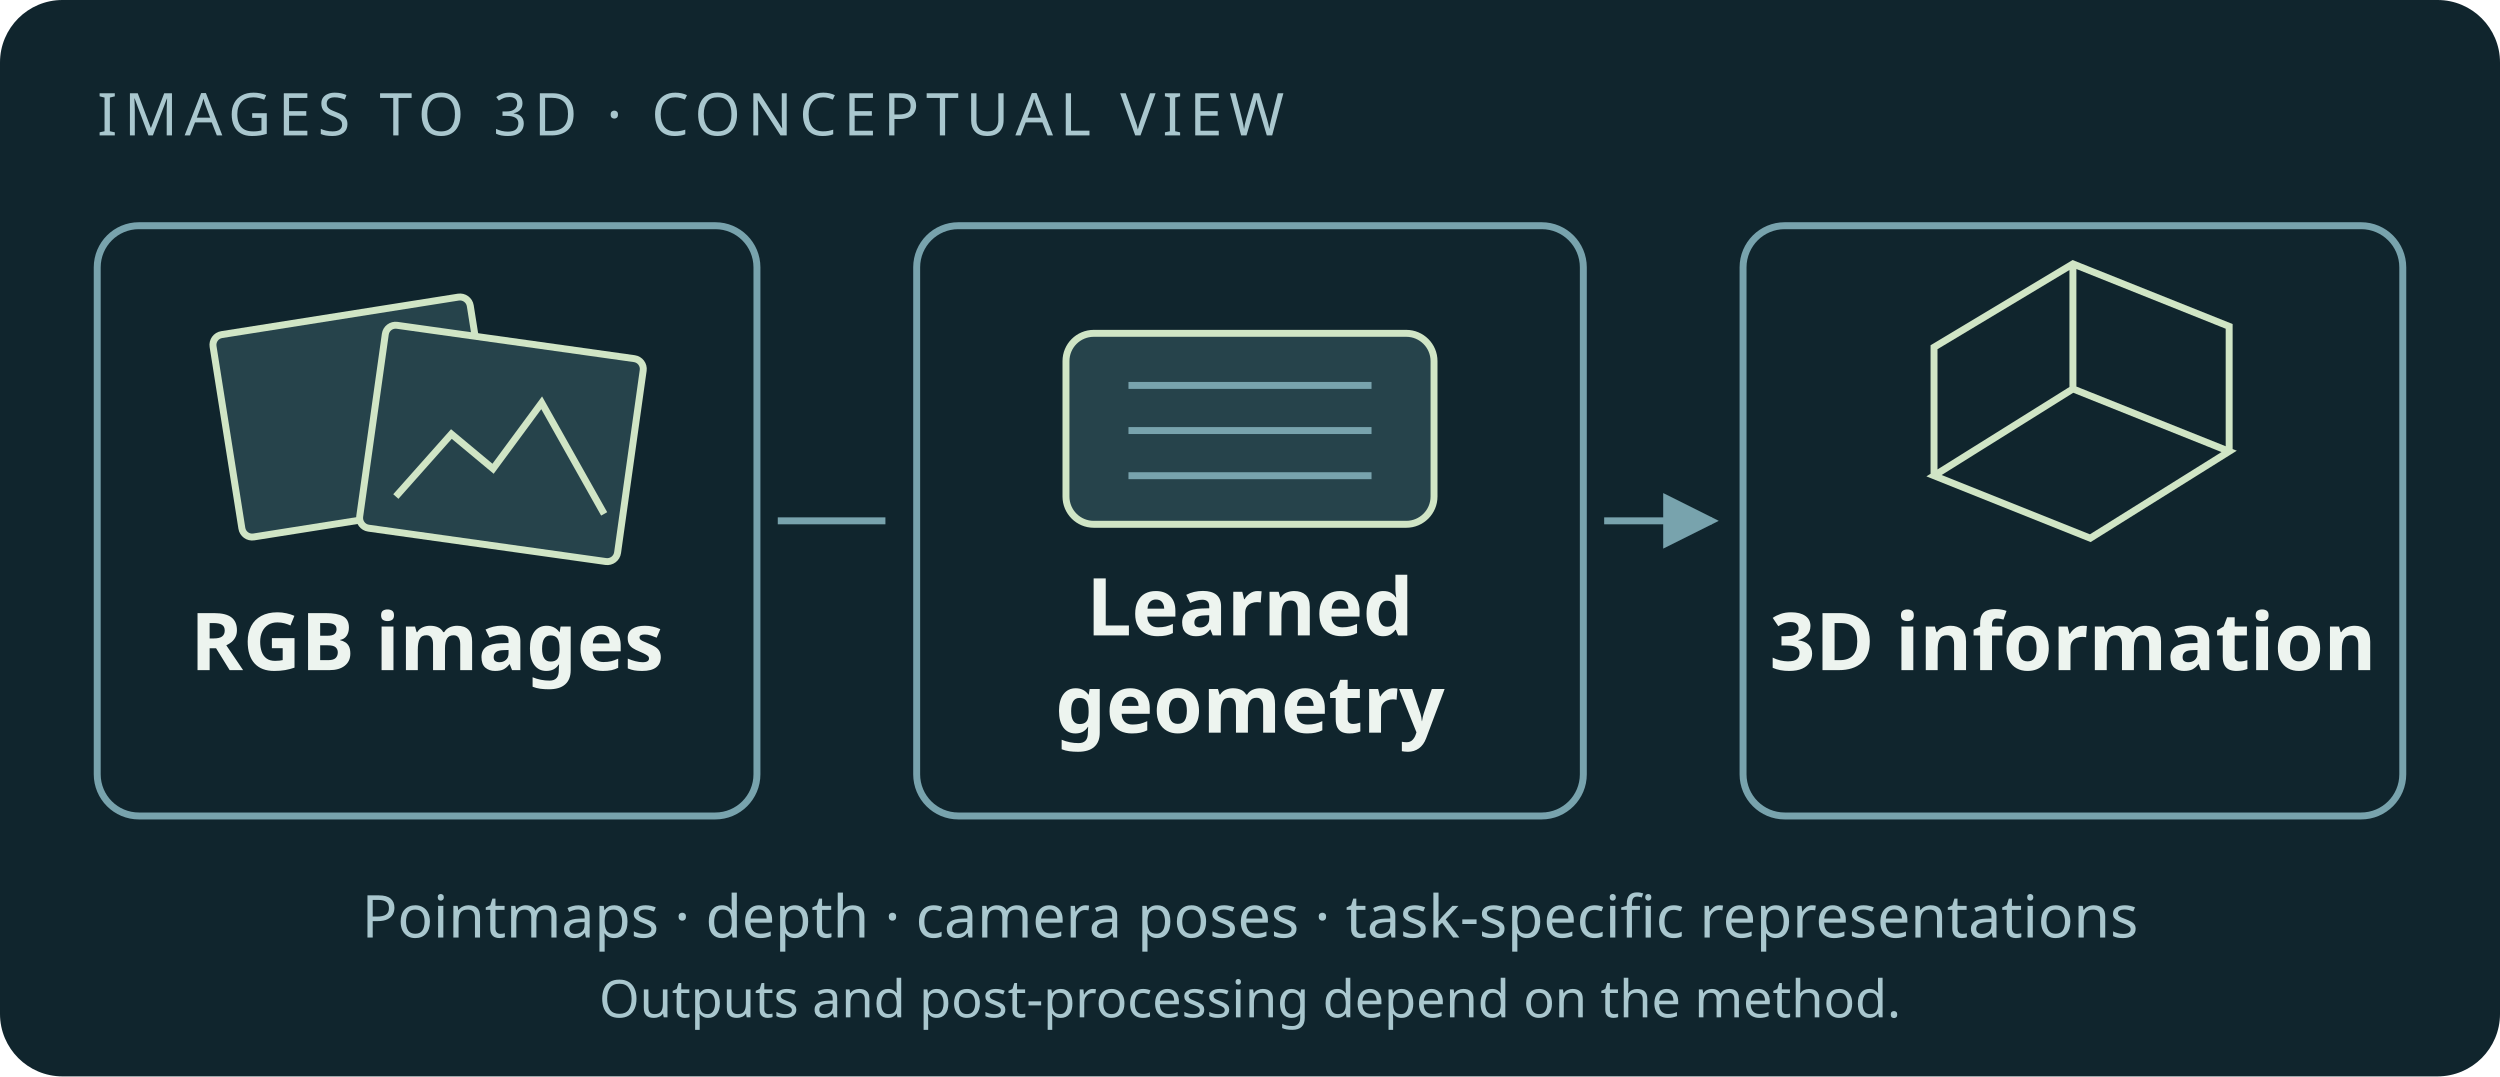
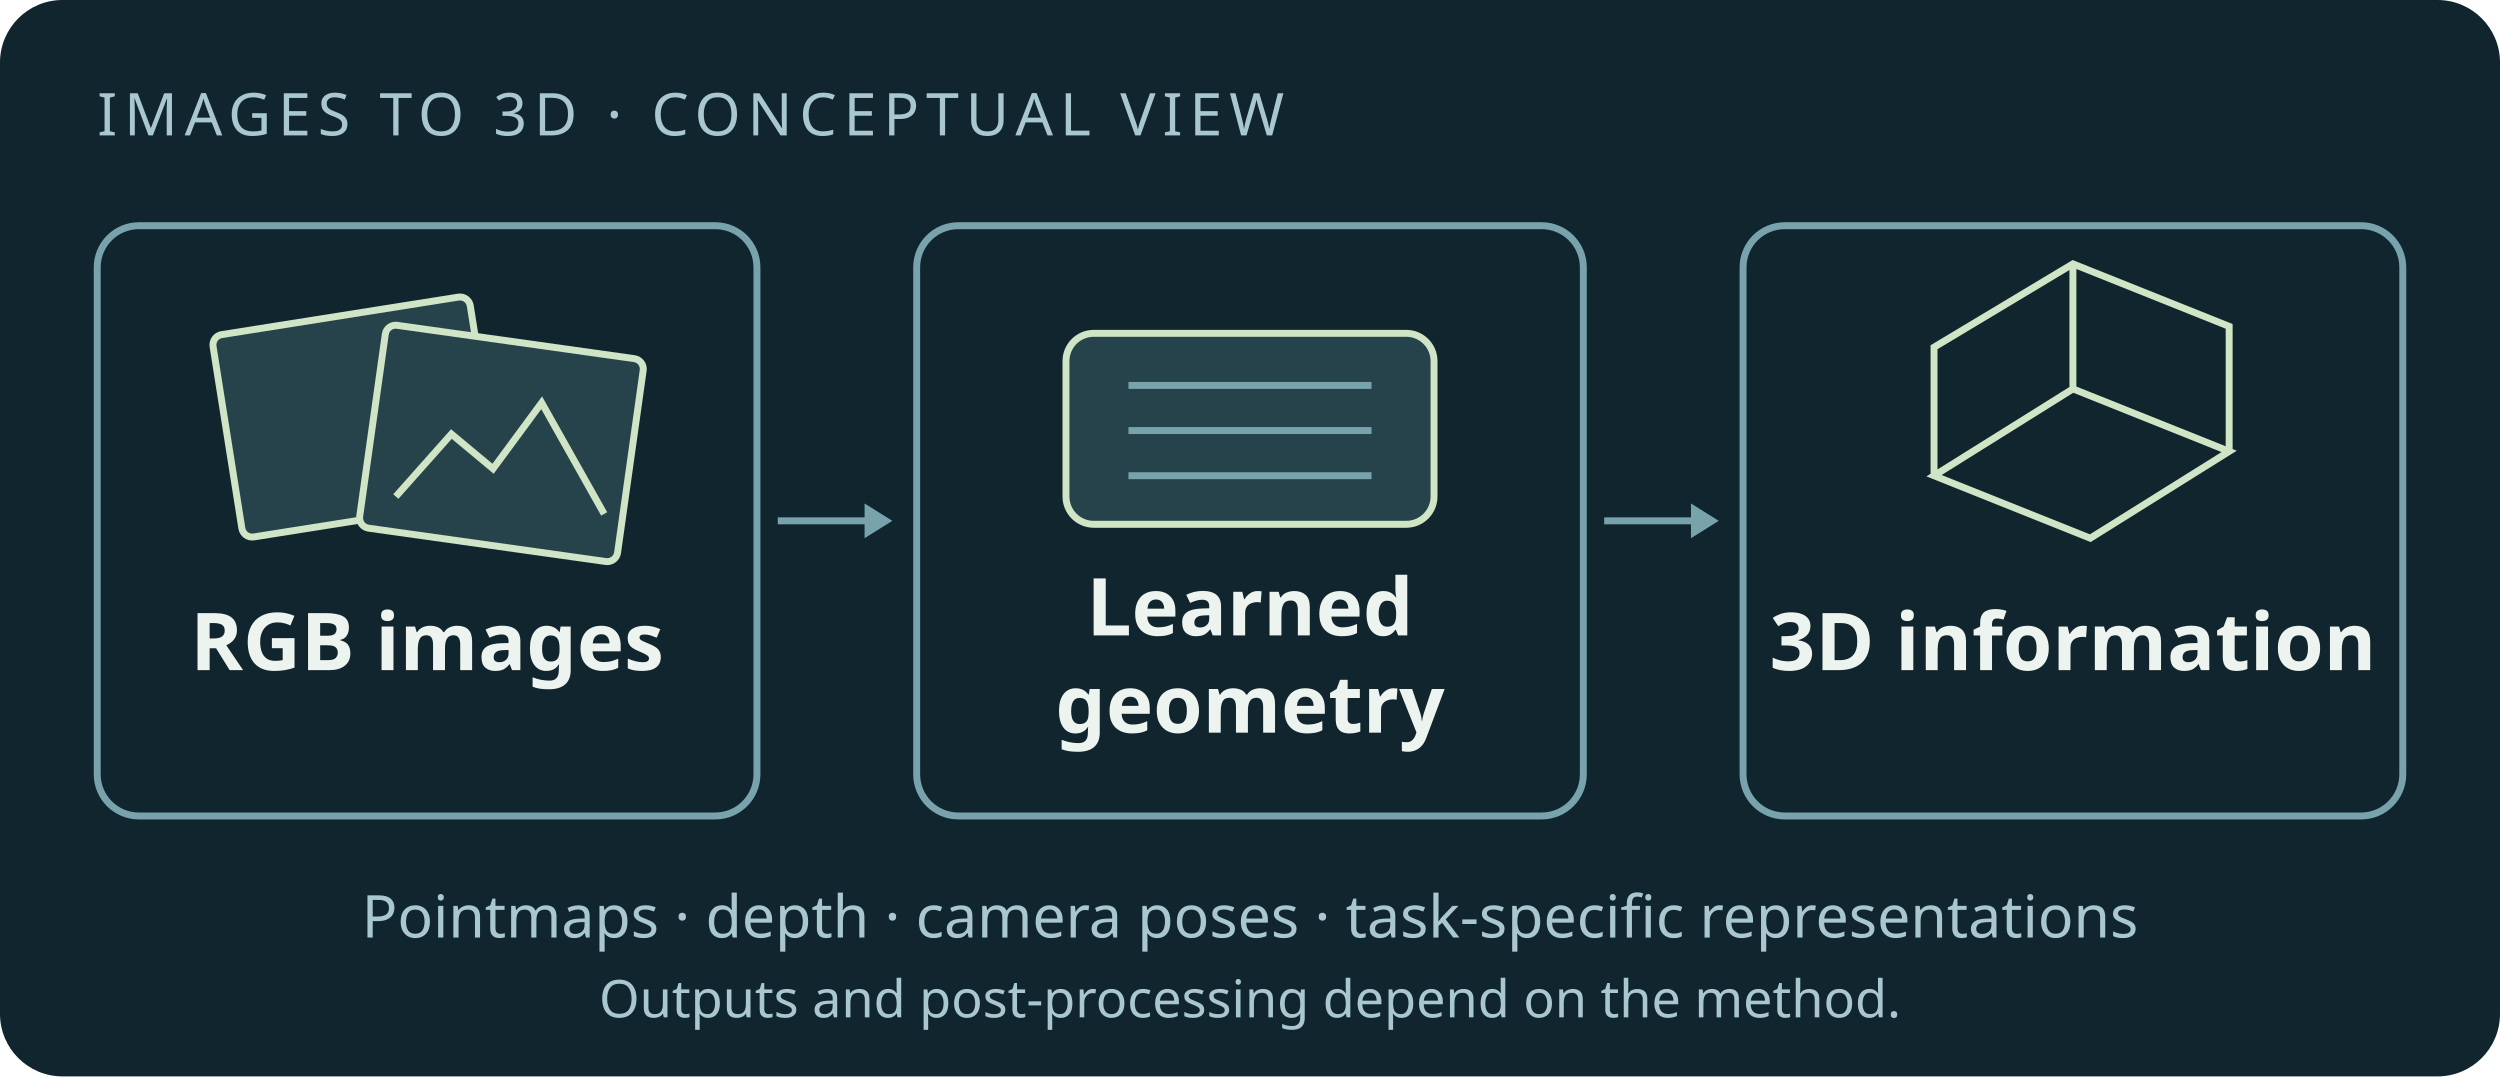
<svg xmlns="http://www.w3.org/2000/svg" viewBox="0 0 720 310" role="img" aria-labelledby="title desc">
-   <defs>
-     <marker id="arrow" markerWidth="8" markerHeight="8" refX="7" refY="4" orient="auto">
-       <path d="M0 0L8 4L0 8" fill="#78a3ad" />
-     </marker>
-   </defs>
  <rect width="720" height="310" rx="18" fill="#10252d" />
  <text x="28" y="39" fill="#a9c7ce" font-family="sans-serif" font-size="17" letter-spacing="2">IMAGES TO 3D · CONCEPTUAL VIEW</text>
  <g fill="none" stroke="#78a3ad" stroke-width="2">
    <rect x="28" y="65" width="190" height="170" rx="12" />
    <rect x="264" y="65" width="192" height="170" rx="12" />
    <rect x="502" y="65" width="190" height="170" rx="12" />
-     <path d="M224 150H255M462 150H493" marker-end="url(#arrow)" />
+     <path d="M224 150H250M462 150H488" />
  </g>
-   <g fill="#edf4ef" font-family="sans-serif" font-size="23" font-weight="600" text-anchor="middle">
-     <text x="123" y="193">RGB images</text>
-     <text x="360" y="183">Learned</text>
-     <text x="360" y="211">geometry</text>
-     <text x="597" y="193">3D information</text>
-   </g>
+   <path d="M249 145L257 150L249 155ZM487 145L495 150L487 155Z" fill="#78a3ad" />
+   <text x="123" y="193" fill="#edf4ef" font-family="sans-serif" font-size="23" font-weight="600" text-anchor="middle">RGB images</text>
+   <text x="360" y="183" fill="#edf4ef" font-family="sans-serif" font-size="23" font-weight="600" text-anchor="middle">Learned</text>
+   <text x="360" y="211" fill="#edf4ef" font-family="sans-serif" font-size="23" font-weight="600" text-anchor="middle">geometry</text>
+   <text x="597" y="193" fill="#edf4ef" font-family="sans-serif" font-size="23" font-weight="600" text-anchor="middle">3D information</text>
  <g stroke="#d0e5c5" stroke-width="2" fill="#26434b">
    <rect x="65" y="91" width="75" height="59" rx="3" transform="rotate(-9 100 120)" />
    <rect x="107" y="98" width="75" height="59" rx="3" transform="rotate(8 143 127)" />
    <path d="M114 143L130 125L142 135L156 116L174 148" fill="none" />
    <rect x="307" y="96" width="106" height="55" rx="8" />
    <path d="M325 111H395M325 124H395M325 137H395" stroke="#78a3ad" />
    <path d="M557 137L597 112L642 130L602 155ZM557 137V100L597 76L642 94V130M597 112V76" fill="none" />
  </g>
  <text x="360" y="270" text-anchor="middle" fill="#a9c7ce" font-family="sans-serif" font-size="17">Pointmaps · depth · camera poses · task-specific representations</text>
  <text x="360" y="293" text-anchor="middle" fill="#a9c7ce" font-family="sans-serif" font-size="15">Outputs and post-processing depend on the method.</text>
</svg>
